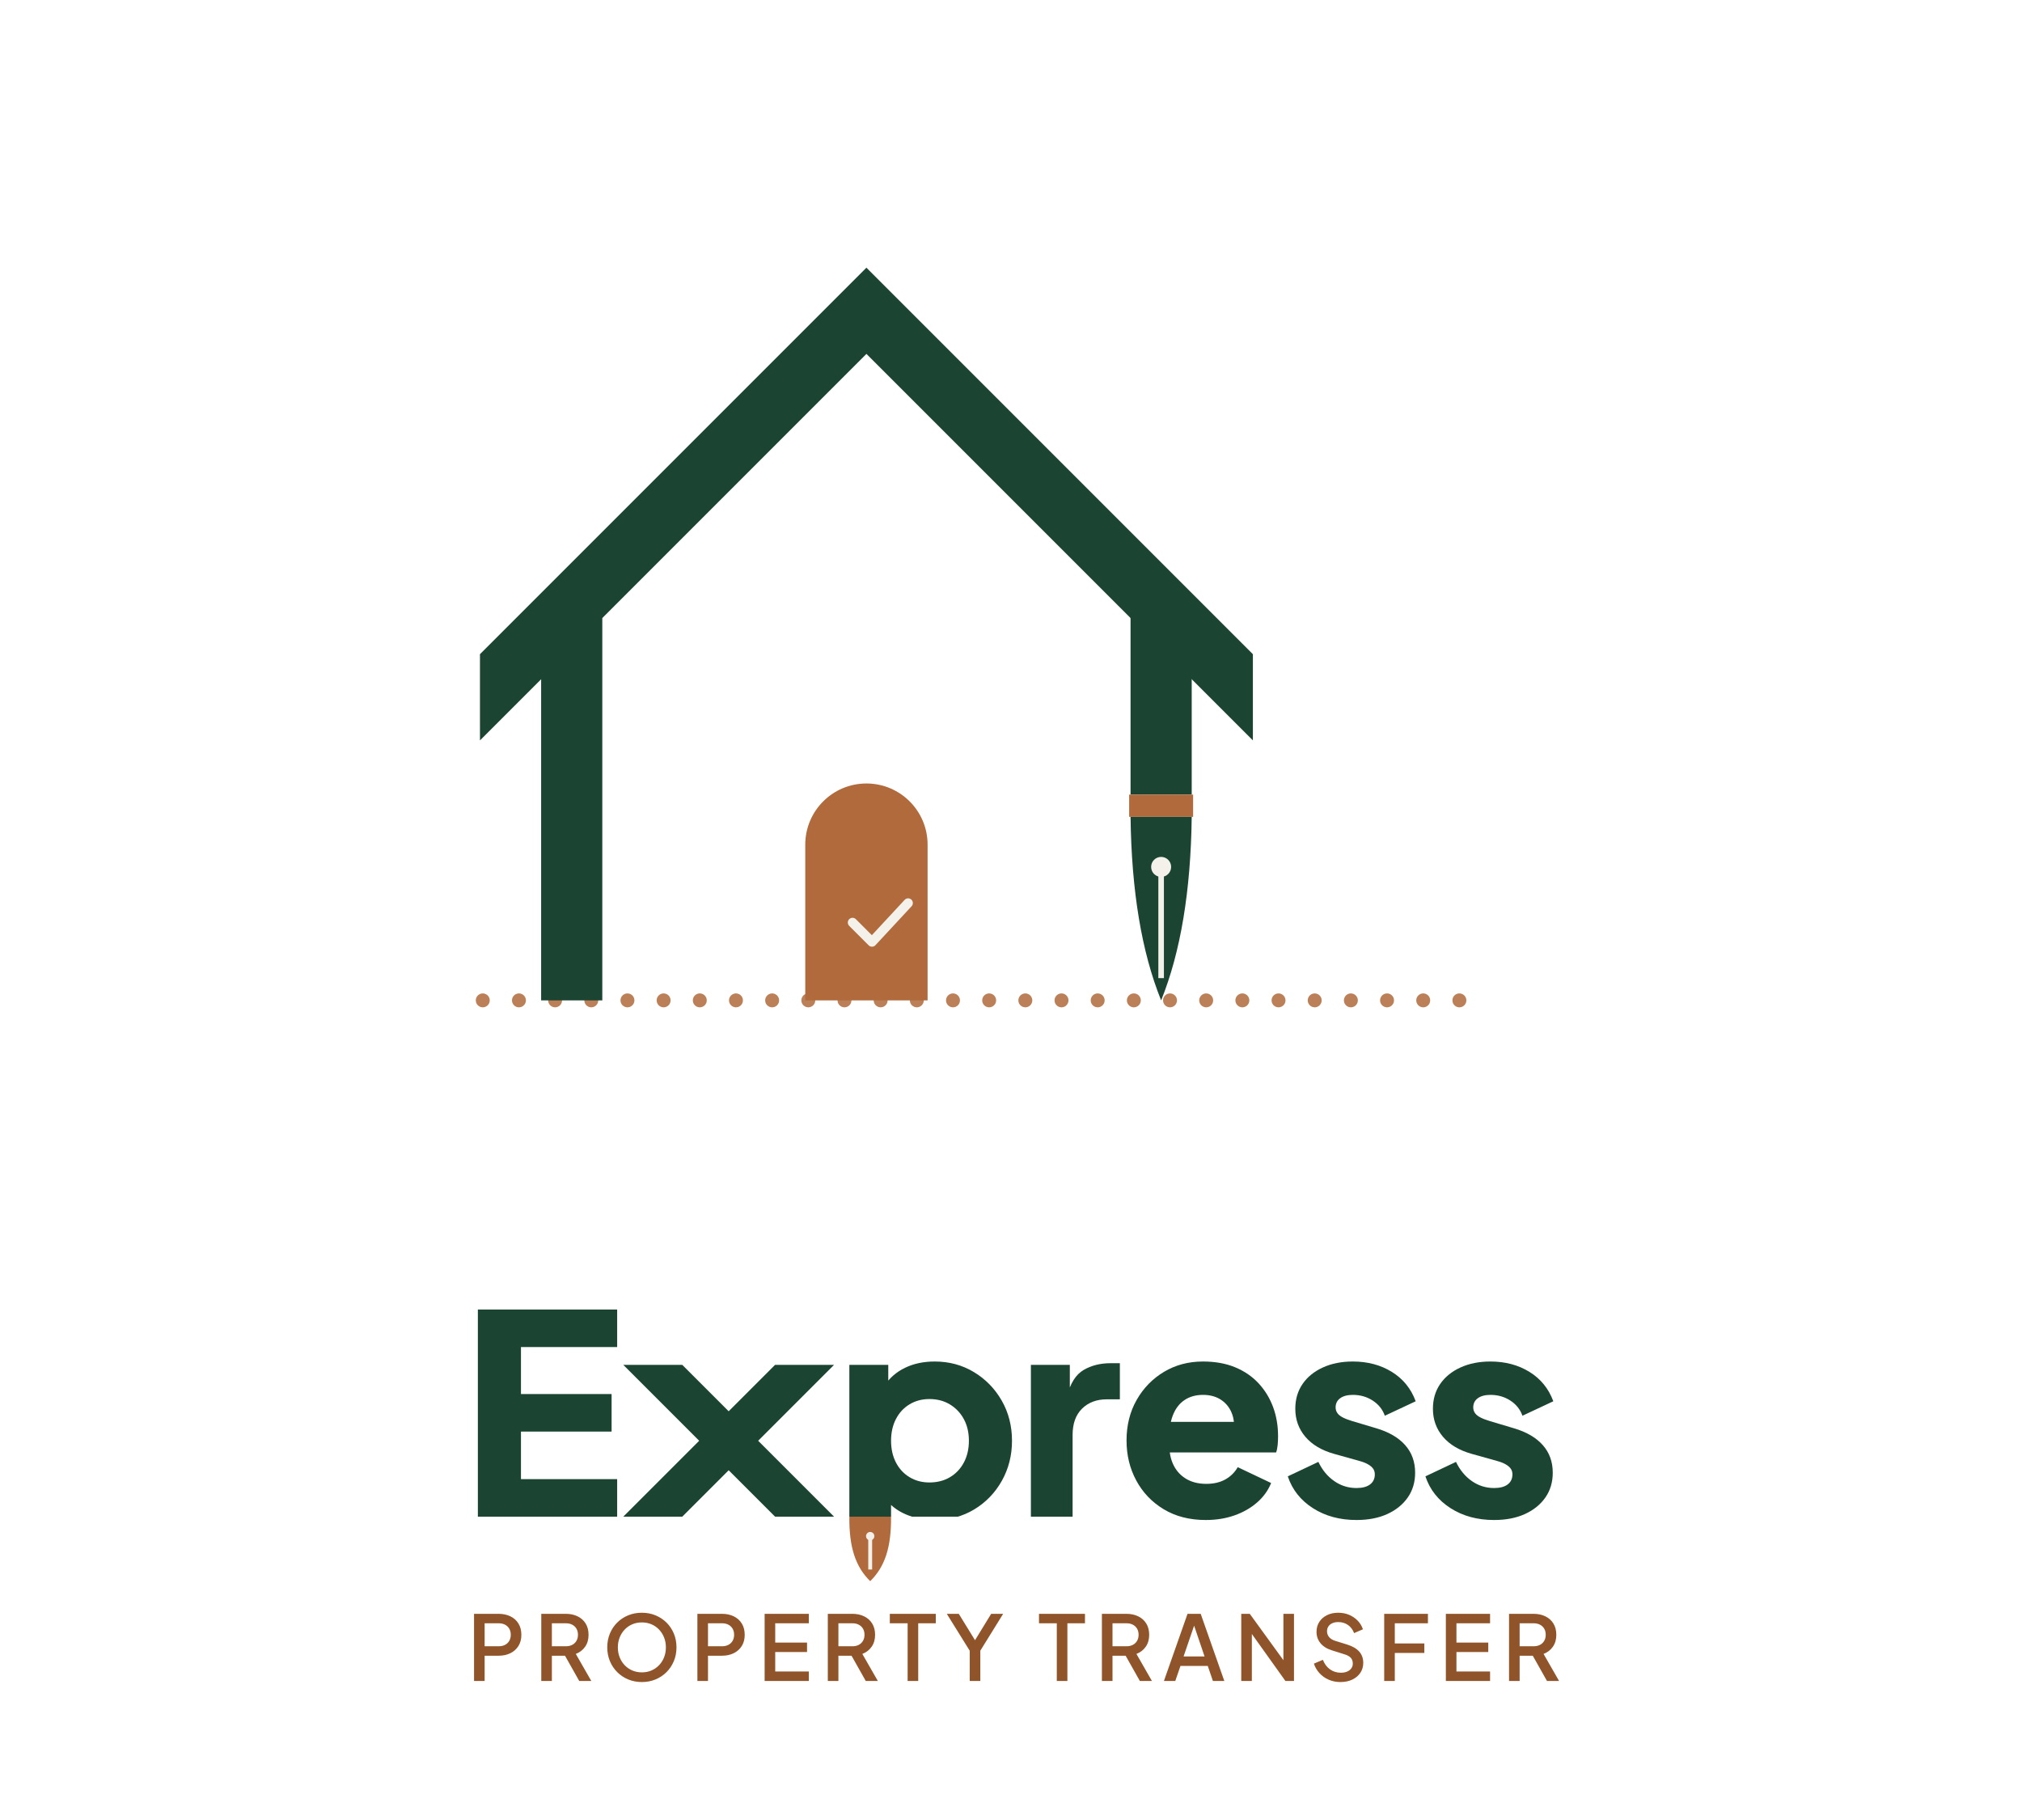
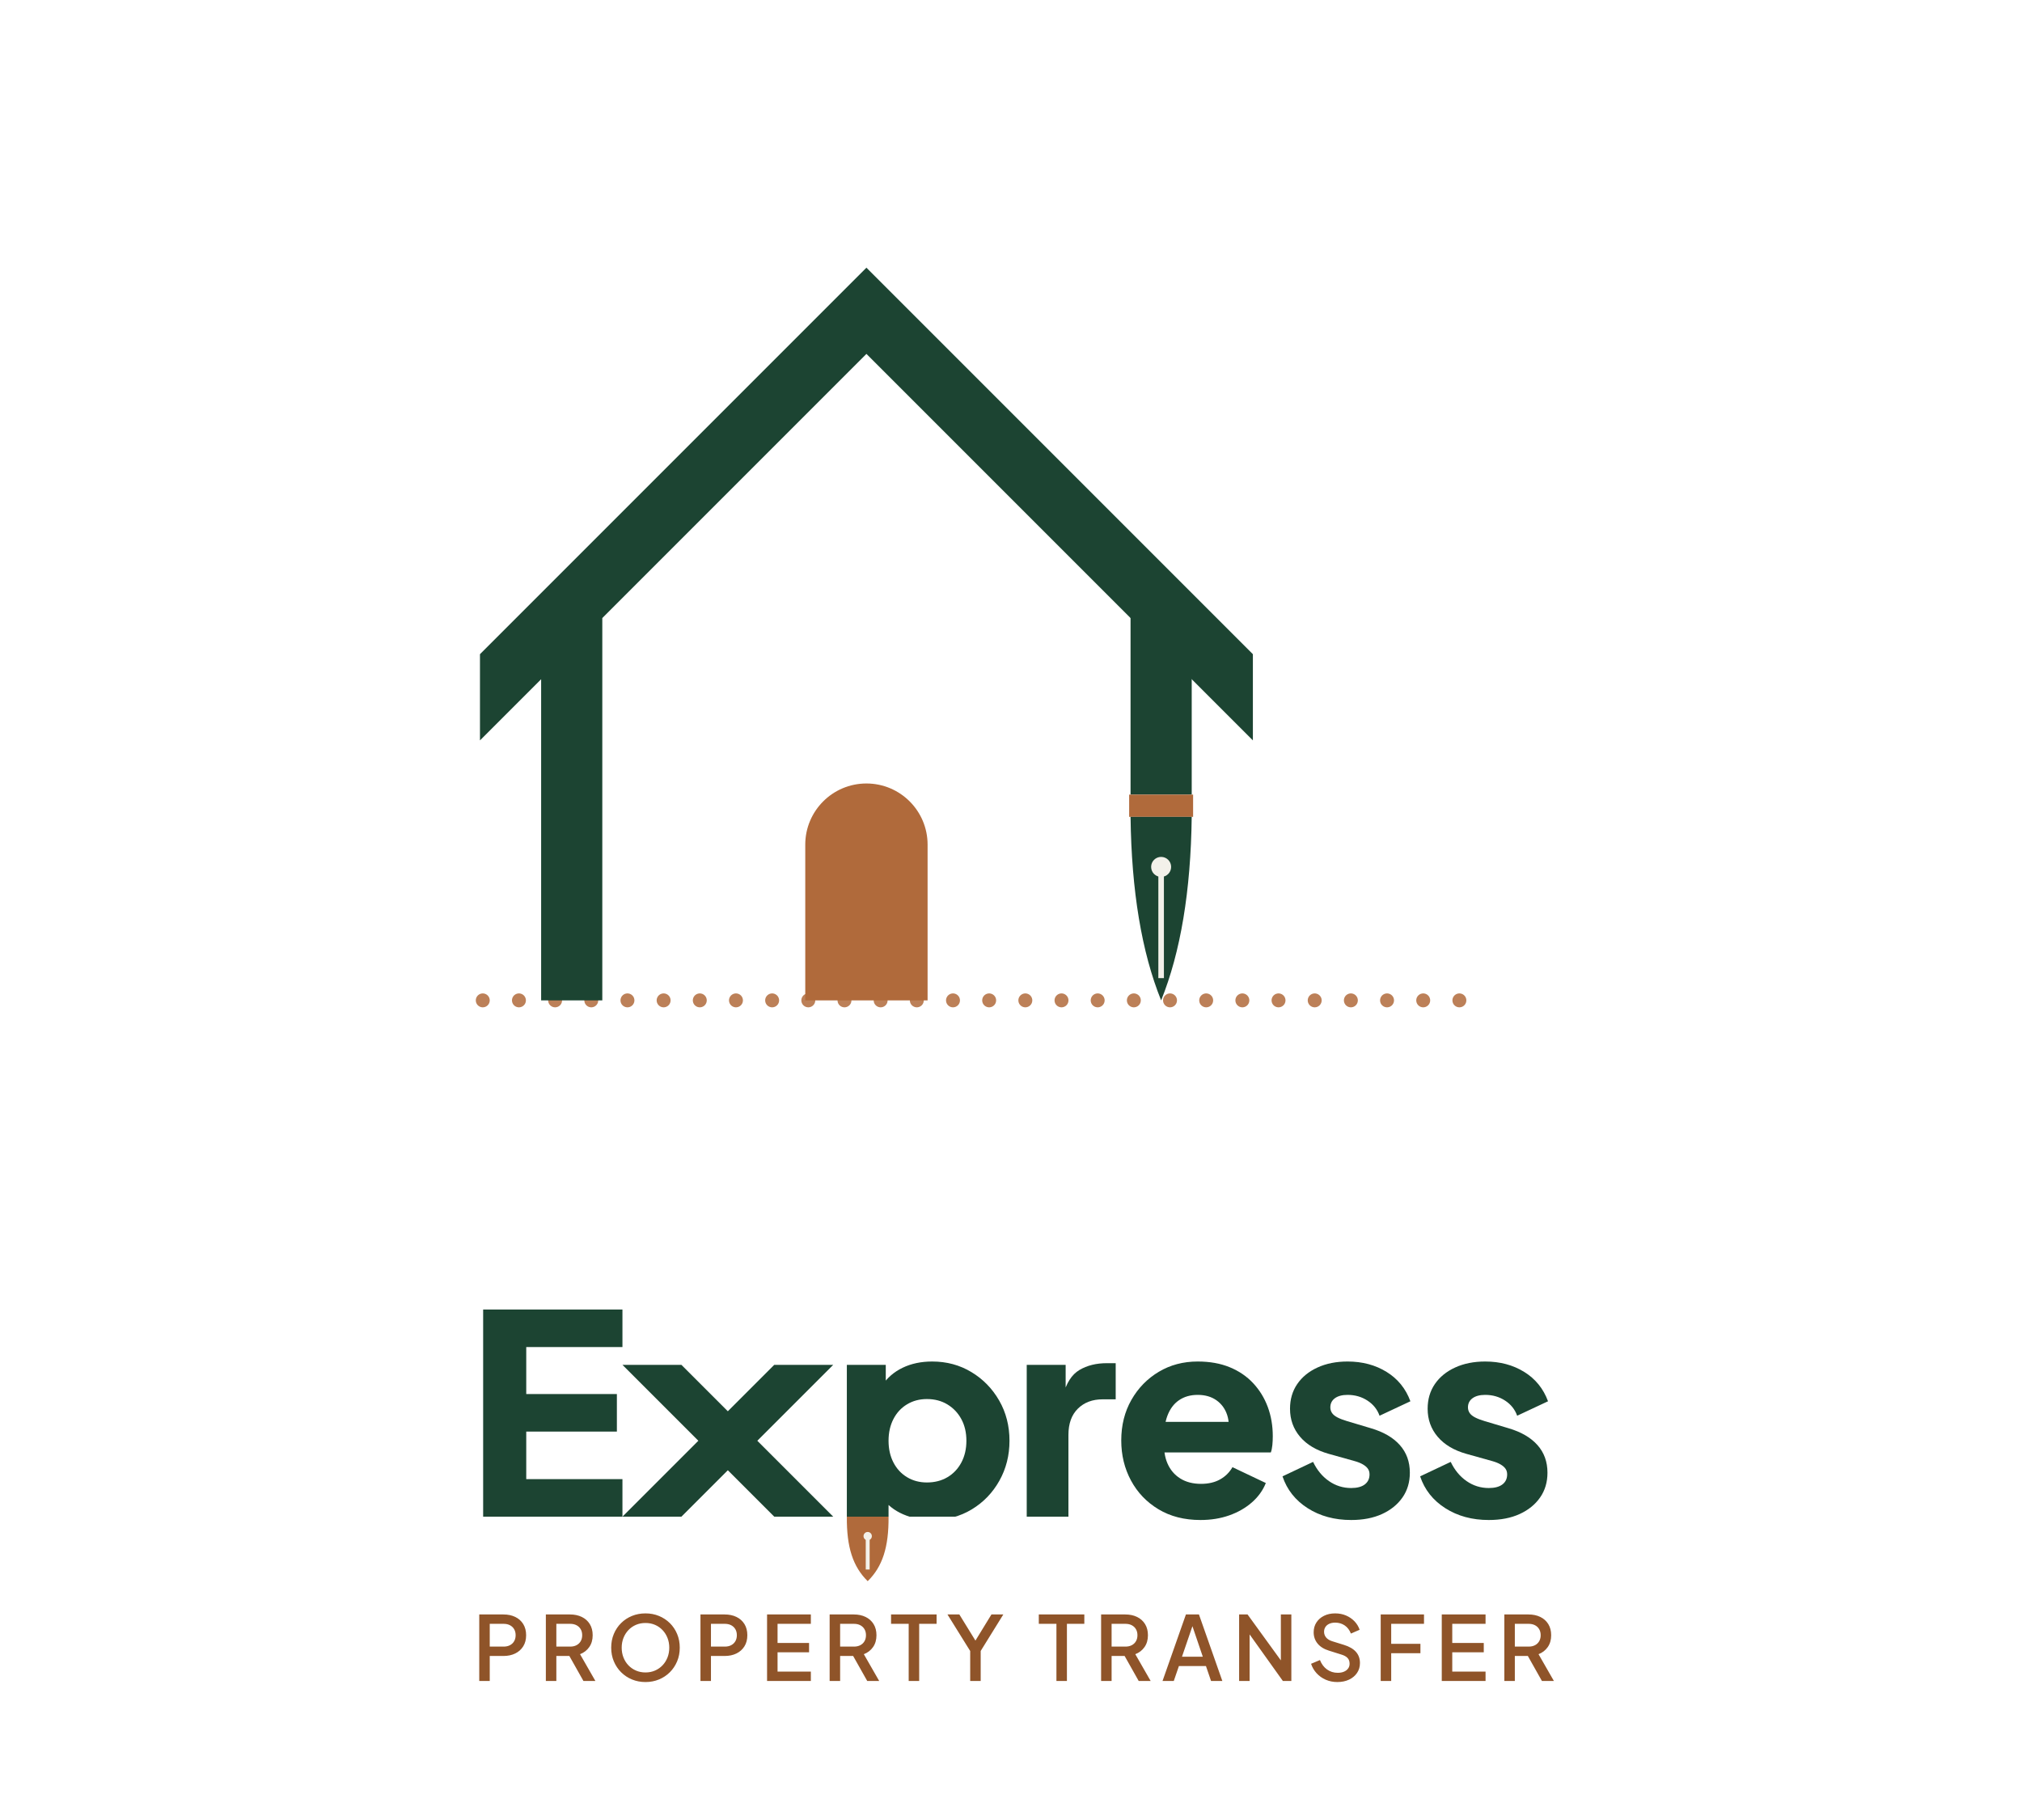
<svg xmlns="http://www.w3.org/2000/svg" viewBox="0 0 800 720" width="800" height="720">
  <g transform="translate(400 250) scale(1.1) translate(-308 -259.5)">
    <path d="M118 392H478" fill="none" stroke="#B06A3B" stroke-width="5" stroke-linecap="round" stroke-dasharray="0.01 13" opacity="0.85" />
    <path d="M117 267.5L256 128.5L395 267.5V298.5L256 159.5L117 298.5Z M139 250H161V392H139Z" fill="#1C4432" />
    <path d="M234 392V336a22 22 0 0 1 44 0v56z" fill="#B06A3B" />
-     <path d="M251 364l7 7 13-14" fill="none" stroke="#F3F1EA" stroke-width="3.4" stroke-linecap="round" stroke-linejoin="round" />
    <path d="M351 250H373V318H351Z" fill="#1C4432" />
    <rect x="350.5" y="318" width="23" height="8" fill="#B06A3B" />
    <path d="M351 326H373Q372.5 366 362 392Q351.5 366 351 326Z" fill="#1C4432" />
    <circle cx="362" cy="344" r="3.6" fill="#F3F1EA" />
    <rect x="361" y="344" width="2" height="40" fill="#F3F1EA" />
  </g>
-   <g transform="translate(181.8077 600) scale(1.1)">
+   <g transform="translate(183.8977 600) scale(1.1)">
    <g transform="scale(0.1 -0.1)">
      <defs>
        <clipPath id="pclip5">
          <rect x="-2000" y="0" width="6000" height="2000" />
        </clipPath>
      </defs>
      <path transform="translate(0 0)" fill="#1C4432" d="M66 0V745H567V610H221V441H547V306H221V135H567V0Z" />
-       <path transform="translate(569 0)" fill="#1C4432" d="M20 0H232.132L778.132 546H566ZM566 0H778.132L232.132 546H20Z" />
+       <path transform="translate(559 0)" fill="#1C4432" d="M8 0H220.132L766.132 546H554ZM554 0H766.132L220.132 546H8Z" />
      <g clip-path="url(#pclip5)">
-         <path transform="translate(1347.132 0)" fill="#1C4432" d="M55 -200V546H195V442L182 472Q209 513 255.5 535.5Q302 558 362 558Q440 558 503.0 520.0Q566 482 603.0 417.5Q640 353 640 273Q640 194 603.5 129.0Q567 64 504.0 26.0Q441 -12 361 -12Q305 -12 257.5 8.5Q210 29 181 69L205 100V-200ZM343 123Q385 123 417.0 142.0Q449 161 467.0 195.0Q485 229 485 273Q485 317 467.0 350.5Q449 384 417.0 403.5Q385 423 343 423Q303 423 271.5 404.0Q240 385 222.5 351.0Q205 317 205 273Q205 229 222.5 195.0Q240 161 271.5 142.0Q303 123 343 123Z" />
+         <path transform="translate(1319.132 0)" fill="#1C4432" d="M55 -200V546H195V442L182 472Q209 513 255.5 535.5Q302 558 362 558Q440 558 503.0 520.0Q566 482 603.0 417.5Q640 353 640 273Q640 194 603.5 129.0Q567 64 504.0 26.0Q441 -12 361 -12Q305 -12 257.5 8.5Q210 29 181 69L205 100V-200ZM343 123Q385 123 417.0 142.0Q449 161 467.0 195.0Q485 229 485 273Q485 317 467.0 350.5Q449 384 417.0 403.5Q385 423 343 423Q303 423 271.5 404.0Q240 385 222.5 351.0Q205 317 205 273Q205 229 222.5 195.0Q240 161 271.5 142.0Q303 123 343 123Z" />
      </g>
-       <path transform="translate(1347.132 0)" fill="#B06A3B" d="M55 0H205C206 -110 183 -180 130 -232C77 -180 54 -110 55 0Z" />
-       <circle transform="translate(1347.132 0)" cx="130" cy="-70" r="15" fill="#F3F1EA" />
-       <rect transform="translate(1347.132 0)" x="123" y="-190" width="14" height="120" fill="#F3F1EA" />
-       <path transform="translate(2000.132 0)" fill="#1C4432" d="M55 0V546H195V415L185 434Q203 503 244.5 527.5Q286 552 343 552H375V422H328Q273 422 239.0 388.5Q205 355 205 294V0Z" />
-       <path transform="translate(2366.132 0)" fill="#1C4432" d="M318 -12Q231 -12 167.0 26.5Q103 65 68.0 130.0Q33 195 33 274Q33 356 69.5 420.0Q106 484 168.0 521.0Q230 558 308 558Q373 558 423.0 537.5Q473 517 507.5 480.0Q542 443 560.0 394.5Q578 346 578 289Q578 273 576.5 257.5Q575 242 571 231H162V341H486L415 289Q425 332 414.0 365.5Q403 399 375.5 418.5Q348 438 308 438Q269 438 241.0 419.0Q213 400 199.0 363.0Q185 326 188 273Q184 227 199.0 192.0Q214 157 245.0 137.5Q276 118 320 118Q360 118 388.5 134.0Q417 150 433 178L553 121Q537 81 502.5 51.0Q468 21 421.0 4.5Q374 -12 318 -12Z" />
-       <path transform="translate(2957.132 0)" fill="#1C4432" d="M269 -12Q179 -12 112.5 30.5Q46 73 22 145L132 197Q153 153 189.0 128.0Q225 103 269 103Q301 103 318.0 116.0Q335 129 335 152Q335 164 329.0 172.5Q323 181 311.0 188.0Q299 195 281 200L188 226Q121 245 85.0 287.5Q49 330 49 388Q49 439 75.0 477.0Q101 515 148.0 536.5Q195 558 256 558Q336 558 396.5 520.5Q457 483 482 415L371 363Q359 397 327.5 417.5Q296 438 256 438Q227 438 210.5 426.0Q194 414 194 393Q194 382 200.0 373.0Q206 364 219.5 357.0Q233 350 253 344L340 318Q408 298 444.0 257.5Q480 217 480 158Q480 107 453.5 69.0Q427 31 380.0 9.5Q333 -12 269 -12Z" />
-       <path transform="translate(3452.132 0)" fill="#1C4432" d="M269 -12Q179 -12 112.5 30.5Q46 73 22 145L132 197Q153 153 189.0 128.0Q225 103 269 103Q301 103 318.0 116.0Q335 129 335 152Q335 164 329.0 172.5Q323 181 311.0 188.0Q299 195 281 200L188 226Q121 245 85.0 287.5Q49 330 49 388Q49 439 75.0 477.0Q101 515 148.0 536.5Q195 558 256 558Q336 558 396.5 520.5Q457 483 482 415L371 363Q359 397 327.5 417.5Q296 438 256 438Q227 438 210.5 426.0Q194 414 194 393Q194 382 200.0 373.0Q206 364 219.5 357.0Q233 350 253 344L340 318Q408 298 444.0 257.5Q480 217 480 158Q480 107 453.5 69.0Q427 31 380.0 9.5Q333 -12 269 -12Z" />
+       <path transform="translate(1319.132 0)" fill="#B06A3B" d="M55 0H205C206 -110 183 -180 130 -232C77 -180 54 -110 55 0Z" />
+       <circle transform="translate(1319.132 0)" cx="130" cy="-70" r="15" fill="#F3F1EA" />
+       <rect transform="translate(1319.132 0)" x="123" y="-190" width="14" height="120" fill="#F3F1EA" />
+       <path transform="translate(1966.132 0)" fill="#1C4432" d="M55 0V546H195V415L185 434Q203 503 244.5 527.5Q286 552 343 552H375V422H328Q273 422 239.0 388.5Q205 355 205 294V0Z" />
+       <path transform="translate(2328.132 0)" fill="#1C4432" d="M318 -12Q231 -12 167.0 26.5Q103 65 68.0 130.0Q33 195 33 274Q33 356 69.5 420.0Q106 484 168.0 521.0Q230 558 308 558Q373 558 423.0 537.5Q473 517 507.5 480.0Q542 443 560.0 394.5Q578 346 578 289Q578 273 576.5 257.5Q575 242 571 231H162V341H486L415 289Q425 332 414.0 365.5Q403 399 375.5 418.5Q348 438 308 438Q269 438 241.0 419.0Q213 400 199.0 363.0Q185 326 188 273Q184 227 199.0 192.0Q214 157 245.0 137.5Q276 118 320 118Q360 118 388.5 134.0Q417 150 433 178L553 121Q537 81 502.5 51.0Q468 21 421.0 4.5Q374 -12 318 -12Z" />
+       <path transform="translate(2919.132 0)" fill="#1C4432" d="M269 -12Q179 -12 112.5 30.5Q46 73 22 145L132 197Q153 153 189.0 128.0Q225 103 269 103Q301 103 318.0 116.0Q335 129 335 152Q335 164 329.0 172.5Q323 181 311.0 188.0Q299 195 281 200L188 226Q121 245 85.0 287.5Q49 330 49 388Q49 439 75.0 477.0Q101 515 148.0 536.5Q195 558 256 558Q336 558 396.5 520.5Q457 483 482 415L371 363Q359 397 327.5 417.5Q296 438 256 438Q227 438 210.5 426.0Q194 414 194 393Q194 382 200.0 373.0Q206 364 219.5 357.0Q233 350 253 344L340 318Q408 298 444.0 257.5Q480 217 480 158Q480 107 453.5 69.0Q427 31 380.0 9.5Q333 -12 269 -12Z" />
+       <path transform="translate(3414.132 0)" fill="#1C4432" d="M269 -12Q179 -12 112.5 30.5Q46 73 22 145L132 197Q153 153 189.0 128.0Q225 103 269 103Q301 103 318.0 116.0Q335 129 335 152Q335 164 329.0 172.5Q323 181 311.0 188.0Q299 195 281 200L188 226Q121 245 85.0 287.5Q49 330 49 388Q49 439 75.0 477.0Q101 515 148.0 536.5Q195 558 256 558Q336 558 396.5 520.5Q457 483 482 415L371 363Q359 397 327.5 417.5Q296 438 256 438Q227 438 210.5 426.0Q194 414 194 393Q194 382 200.0 373.0Q206 364 219.5 357.0Q233 350 253 344L340 318Q408 298 444.0 257.5Q480 217 480 158Q480 107 453.5 69.0Q427 31 380.0 9.5Q333 -12 269 -12Z" />
    </g>
  </g>
-   <g transform="translate(184.8077 665) scale(0.3566107)">
+   <g transform="translate(186.8977 665) scale(0.3531948)">
    <path fill="#8F5429" d="M7.7 0.0V-74.5H34.8Q42.3 -74.5 48.025 -71.725Q53.75 -68.95 56.975 -63.725Q60.2 -58.5 60.2 -51.2Q60.2 -44.0 56.95 -38.8Q53.7 -33.6 48.0 -30.8Q42.3 -28.0 34.8 -28.0H19.45V0.0ZM19.45 -38.5H35.05Q39.1 -38.5 42.1 -40.075Q45.1 -41.65 46.775 -44.525Q48.45 -47.4 48.45 -51.25Q48.45 -55.15 46.775 -58.0Q45.1 -60.85 42.1 -62.425Q39.1 -64.0 35.05 -64.0H19.45Z M82.3 0.0V-74.5H109.35Q116.85 -74.5 122.575 -71.725Q128.3 -68.95 131.525 -63.725Q134.75 -58.5 134.75 -51.2Q134.75 -43.45 130.925 -37.975Q127.1 -32.5 120.6 -30.0L137.8 0.0H124.4L106.1 -32.5L113.8 -28.0H94.05V0.0ZM94.05 -38.5H109.6Q113.65 -38.5 116.65 -40.075Q119.65 -41.65 121.325 -44.525Q123 -47.4 123 -51.25Q123 -55.15 121.325 -58.0Q119.65 -60.85 116.65 -62.425Q113.65 -64.0 109.6 -64.0H94.05Z M193.9 1.2Q185.8 1.2 178.825 -1.675Q171.85 -4.55 166.625 -9.75Q161.4 -14.95 158.45 -21.975Q155.5 -29.0 155.5 -37.3Q155.5 -45.6 158.425 -52.625Q161.35 -59.65 166.575 -64.825Q171.8 -70.0 178.775 -72.85Q185.75 -75.7 193.9 -75.7Q202.05 -75.7 209.025 -72.825Q216.0 -69.95 221.225 -64.775Q226.45 -59.6 229.375 -52.6Q232.3 -45.6 232.3 -37.3Q232.3 -29.0 229.35 -21.975Q226.4 -14.95 221.175 -9.75Q215.95 -4.55 208.975 -1.675Q202.0 1.2 193.9 1.2ZM193.9 -9.55Q199.7 -9.55 204.55 -11.65Q209.4 -13.75 213.0 -17.525Q216.6 -21.3 218.575 -26.35Q220.55 -31.4 220.55 -37.3Q220.55 -43.15 218.575 -48.175Q216.6 -53.2 213.0 -57.0Q209.4 -60.8 204.55 -62.875Q199.7 -64.95 193.9 -64.95Q188.1 -64.95 183.25 -62.875Q178.4 -60.8 174.8 -57.0Q171.2 -53.2 169.225 -48.175Q167.25 -43.15 167.25 -37.3Q167.25 -31.4 169.225 -26.35Q171.2 -21.3 174.8 -17.525Q178.4 -13.75 183.275 -11.65Q188.15 -9.55 193.9 -9.55Z M255.5 0.0V-74.5H282.6Q290.1 -74.5 295.825 -71.725Q301.55 -68.95 304.775 -63.725Q308.0 -58.5 308.0 -51.2Q308.0 -44.0 304.75 -38.8Q301.5 -33.6 295.8 -30.8Q290.1 -28.0 282.6 -28.0H267.25V0.0ZM267.25 -38.5H282.85Q286.9 -38.5 289.9 -40.075Q292.9 -41.65 294.575 -44.525Q296.25 -47.4 296.25 -51.25Q296.25 -55.15 294.575 -58.0Q292.9 -60.85 289.9 -62.425Q286.9 -64.0 282.85 -64.0H267.25Z M330.1 0.0V-74.5H379.15V-64.0H341.85V-42.6H377.15V-32.1H341.85V-10.5H379.15V0.0Z M400.2 0.0V-74.5H427.25Q434.75 -74.5 440.475 -71.725Q446.2 -68.95 449.425 -63.725Q452.65 -58.5 452.65 -51.2Q452.65 -43.45 448.825 -37.975Q445.0 -32.5 438.5 -30.0L455.7 0.0H442.3L424.0 -32.5L431.7 -28.0H411.95V0.0ZM411.95 -38.5H427.5Q431.55 -38.5 434.55 -40.075Q437.55 -41.65 439.225 -44.525Q440.9 -47.4 440.9 -51.25Q440.9 -55.15 439.225 -58.0Q437.55 -60.85 434.55 -62.425Q431.55 -64.0 427.5 -64.0H411.95Z M488.75 0.0V-64.0H469.0V-74.5H520.0V-64.0H500.5V0.0Z M557.65 0.0V-33.55L532.2 -74.5H545.5L565.9 -41.35H561.15L581.45 -74.5H594.75L569.4 -33.6V0.0Z M654.25 0.0V-64.0H634.5V-74.5H685.5V-64.0H666.0V0.0Z M704.3 0.0V-74.5H731.35Q738.85 -74.5 744.575 -71.725Q750.3 -68.95 753.525 -63.725Q756.75 -58.5 756.75 -51.2Q756.75 -43.45 752.925 -37.975Q749.1 -32.5 742.6 -30.0L759.8 0.0H746.4L728.1 -32.5L735.8 -28.0H716.05V0.0ZM716.05 -38.5H731.6Q735.65 -38.5 738.65 -40.075Q741.65 -41.65 743.325 -44.525Q745.0 -47.4 745.0 -51.25Q745.0 -55.15 743.325 -58.0Q741.65 -60.85 738.65 -62.425Q735.65 -64.0 731.6 -64.0H716.05Z M773.1 0.0 799.3 -74.5H813.9L840.1 0.0H827.45L821.75 -16.7H791.45L785.7 0.0ZM794.9 -27.2H818.2L804.95 -66.2H808.25Z M858.9 0.0V-74.5H868.35L910.2 -16.8L905.65 -16.05V-74.5H917.4V0.0H907.9L866.4 -58.1L870.65 -58.85V0.0Z M968.9 1.2Q961.85 1.2 955.875 -1.425Q949.9 -4.05 945.675 -8.675Q941.45 -13.3 939.5 -19.25L949.45 -23.45Q952.15 -16.6 957.375 -12.875Q962.6 -9.15 969.4 -9.15Q973.4 -9.15 976.375 -10.425Q979.35 -11.7 981.0 -13.975Q982.65 -16.25 982.65 -19.3Q982.65 -23.35 980.35 -25.775Q978.05 -28.2 973.55 -29.55L959.55 -33.95Q951.15 -36.55 946.775 -41.925Q942.4 -47.3 942.4 -54.5Q942.4 -60.75 945.475 -65.525Q948.55 -70.3 954.0 -73.0Q959.45 -75.7 966.45 -75.7Q973.15 -75.7 978.675 -73.325Q984.2 -70.95 988.125 -66.85Q992.05 -62.75 993.9 -57.35L984.1 -53.1Q981.85 -59.0 977.225 -62.175Q972.6 -65.35 966.5 -65.35Q962.8 -65.35 959.975 -64.1Q957.15 -62.85 955.6 -60.525Q954.05 -58.2 954.05 -55.1Q954.05 -51.5 956.35 -48.7Q958.65 -45.9 963.35 -44.45L976.4 -40.4Q985.3 -37.65 989.775 -32.6Q994.25 -27.55 994.25 -20.1Q994.25 -13.85 991.025 -9.05Q987.8 -4.25 982.1 -1.525Q976.4 1.2 968.9 1.2Z M1017.5 0.0V-74.5H1066.0V-64.0H1029.25V-41.6H1062.0V-31.1H1029.25V0.0Z M1085.9 0.0V-74.5H1134.95V-64.0H1097.65V-42.6H1132.95V-32.1H1097.65V-10.5H1134.95V0.0Z M1156.0 0.0V-74.5H1183.05Q1190.55 -74.5 1196.275 -71.725Q1202.0 -68.95 1205.225 -63.725Q1208.45 -58.5 1208.45 -51.2Q1208.45 -43.45 1204.625 -37.975Q1200.8 -32.5 1194.3 -30.0L1211.5 0.0H1198.1L1179.8 -32.5L1187.5 -28.0H1167.75V0.0ZM1167.75 -38.5H1183.3Q1187.35 -38.5 1190.35 -40.075Q1193.35 -41.65 1195.025 -44.525Q1196.7 -47.4 1196.7 -51.25Q1196.7 -55.15 1195.025 -58.0Q1193.35 -60.85 1190.35 -62.425Q1187.35 -64.0 1183.3 -64.0H1167.75Z" />
  </g>
</svg>
